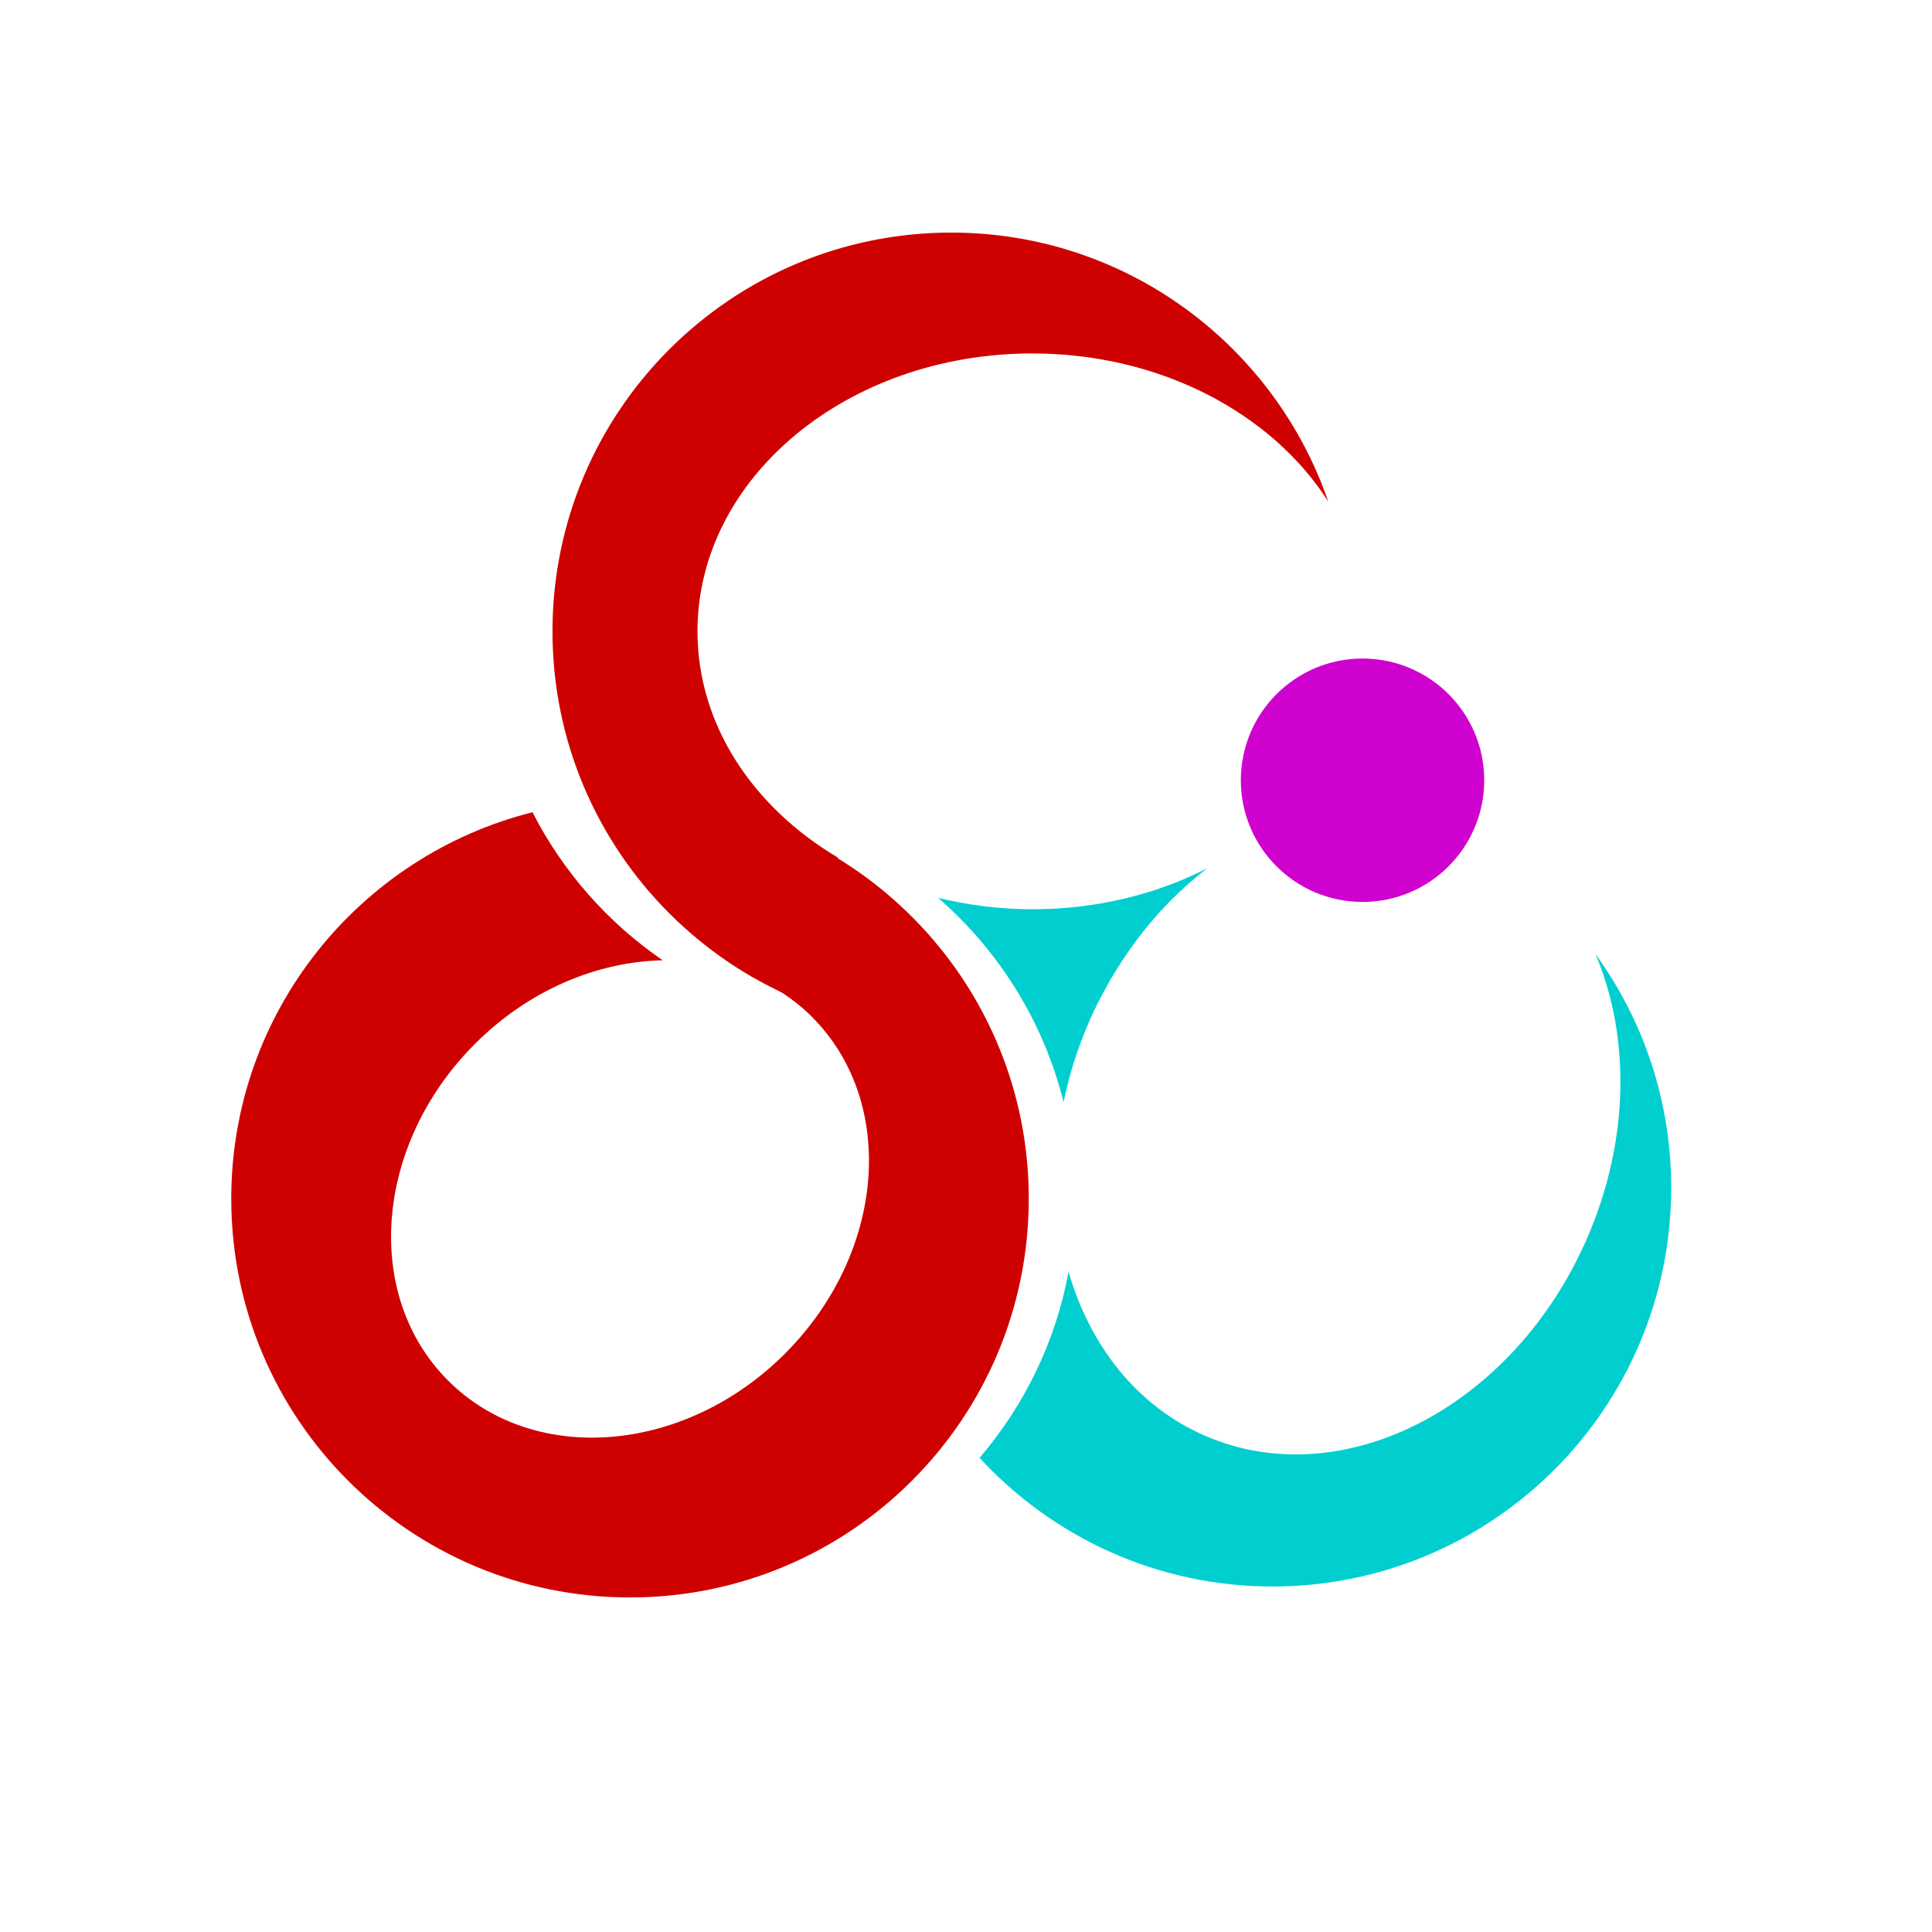
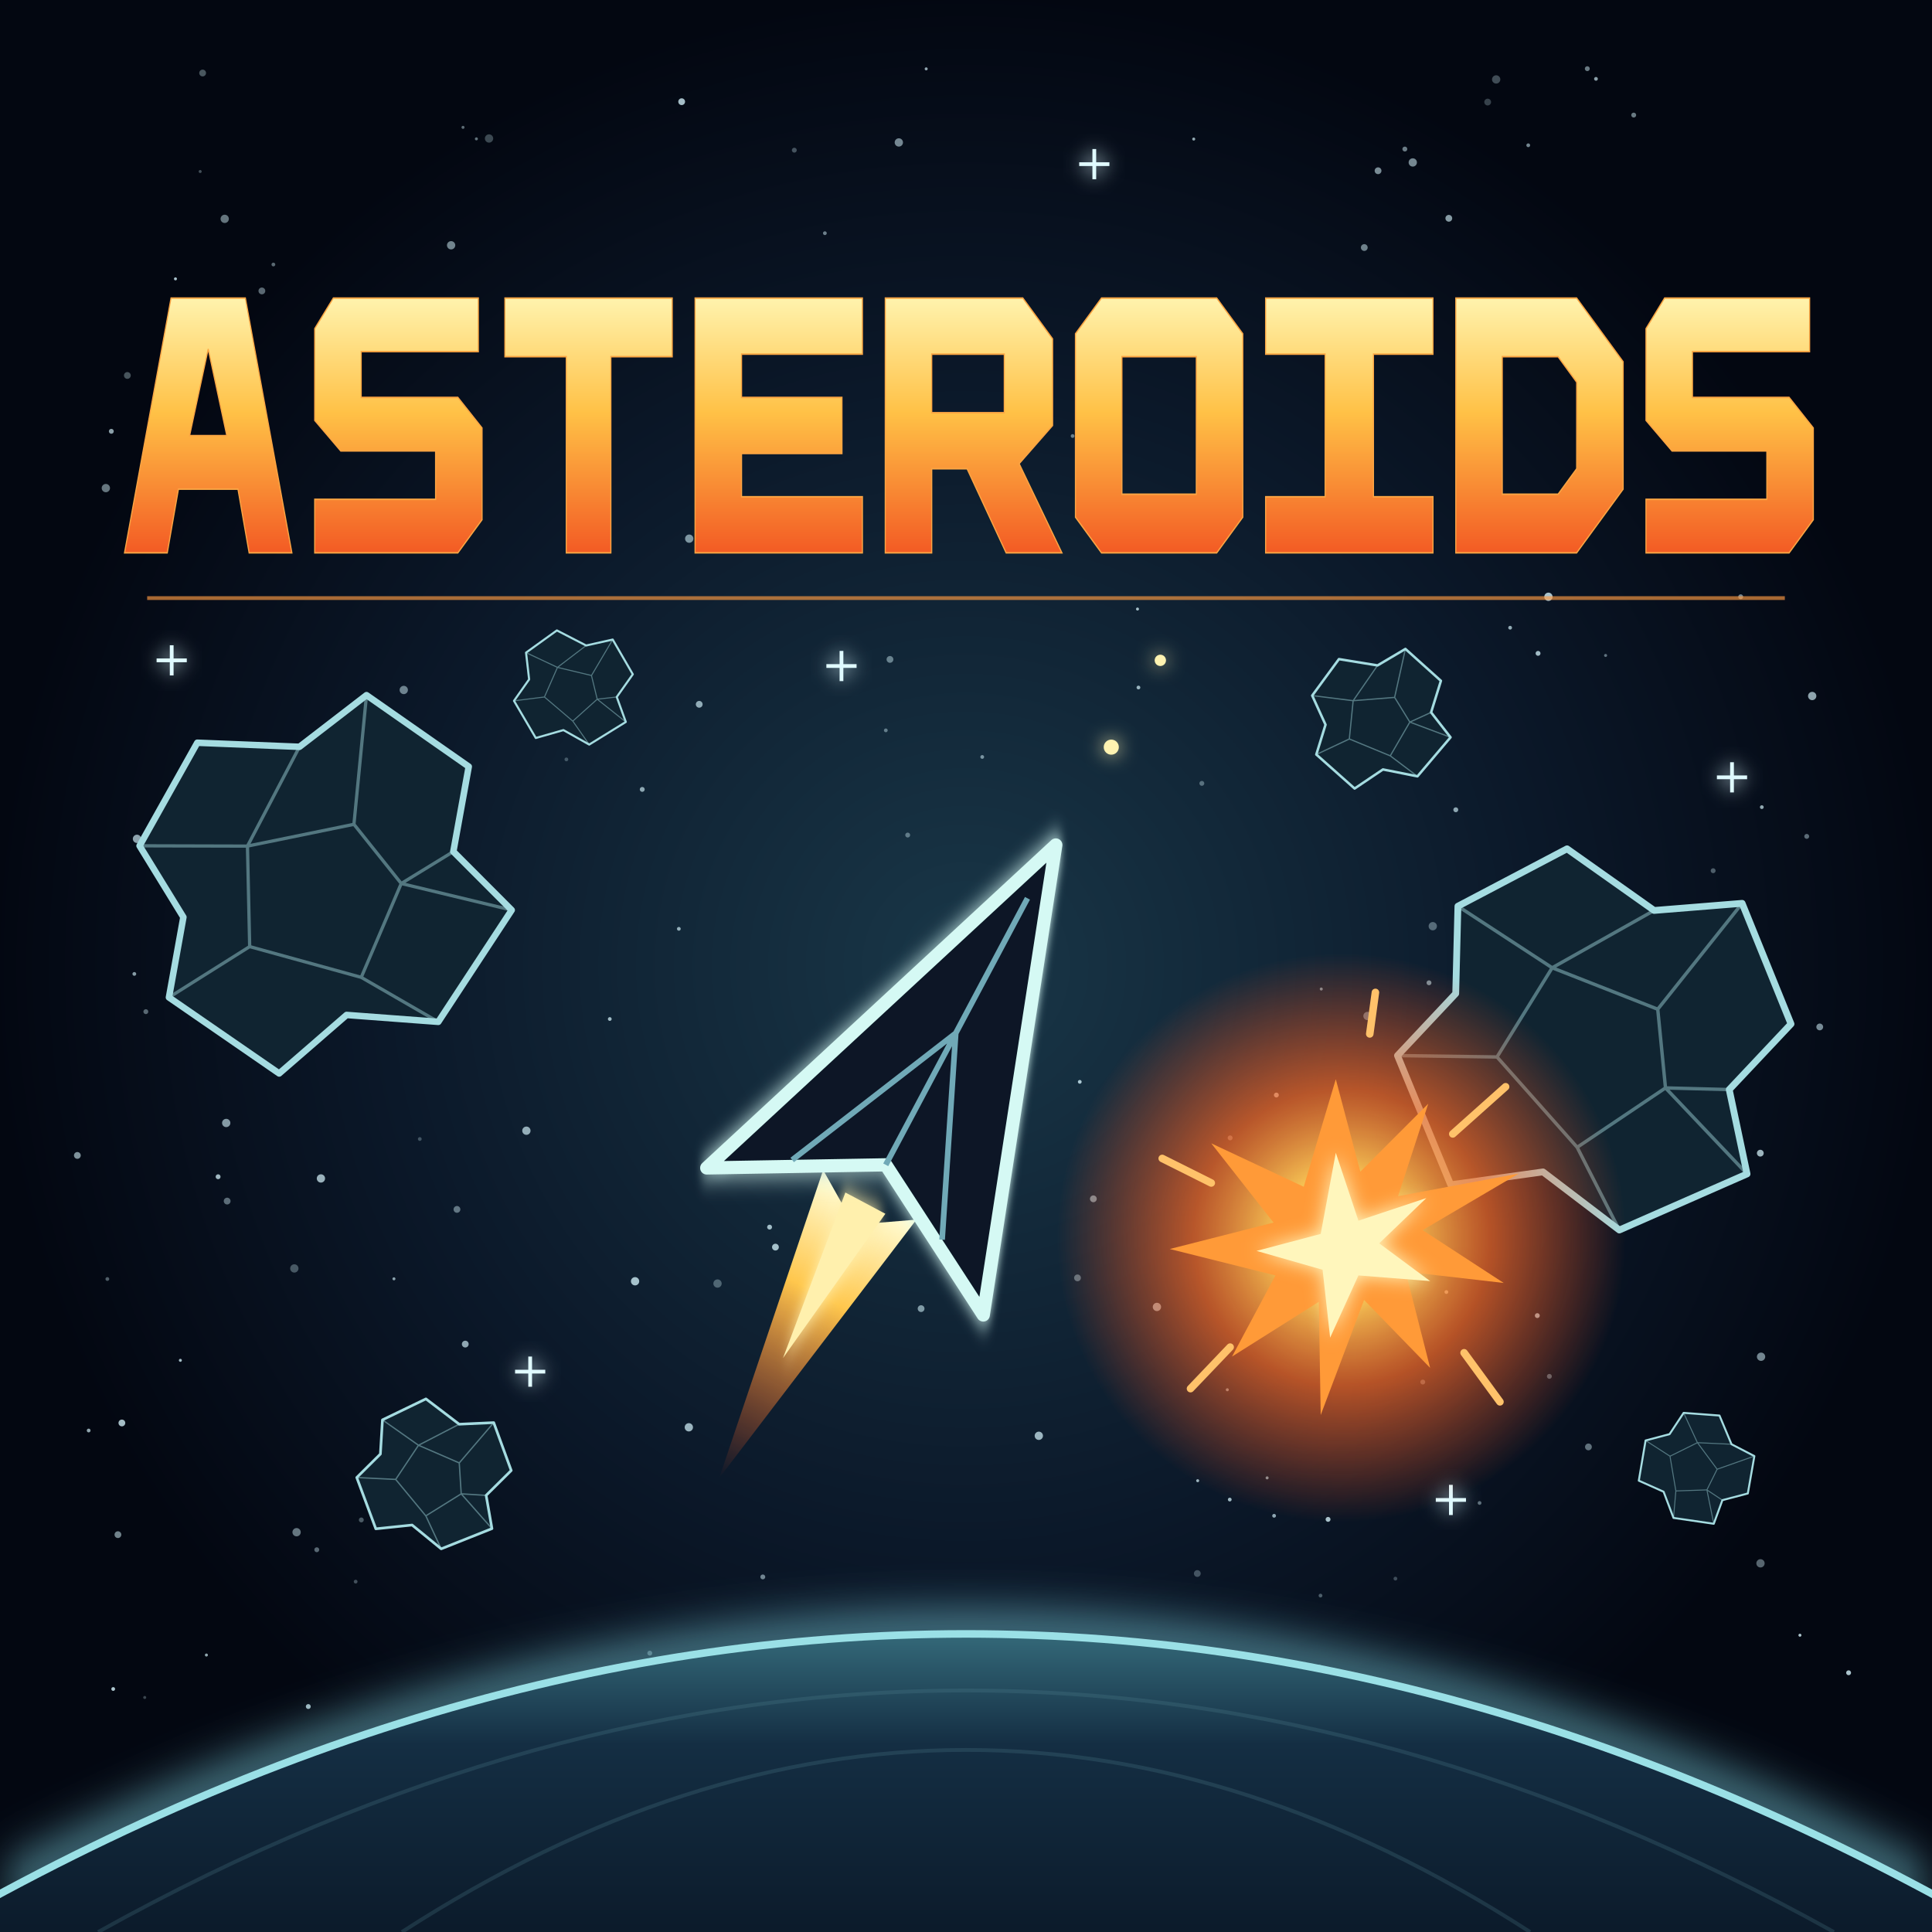
- <svg xmlns="http://www.w3.org/2000/svg" version="1.1" x="0px" y="0px" width="1024" height="1024" viewBox="0, 0, 1024, 1024">
-   <g id="Layer 1" />
-   <g id="Layer 1">
-     <g>
-       <path d="M504.176,123.275 C387.445,123.275 292.83,217.916 292.83,334.628 C292.83,451.353 387.445,545.98 504.176,545.98 C511.033,545.98 517.821,545.65 524.516,544.997 C506.907,507.722 478.768,476.382 443.87,454.943 L444.12,454.546 C399.068,427.826 369.679,384.089 369.679,334.628 C369.679,253.286 449.112,187.338 547.12,187.338 C615.162,187.338 674.23,219.141 704.001,265.829 C675.449,182.892 596.805,123.275 504.176,123.275" fill="#cf0100" />
-       <path d="M348.214,424.522 L376.113,491.459 L376.537,502.813 C378.825,504.555 381.1,506.31 383.471,507.959 C384.44,508.624 385.392,509.307 386.372,509.963 C390.342,512.638 394.391,515.239 398.559,517.647 C410.232,522.626 421.033,529.634 430.325,538.926 C475.684,584.277 469.292,664.207 416.04,717.459 C362.798,770.701 282.869,777.085 237.51,731.747 C192.159,686.382 198.553,606.459 251.792,553.22 C280.421,524.591 316.71,509.697 351.238,508.968 C322.186,489.038 298.352,462.09 282.24,430.507 C190.503,453.564 122.574,536.464 122.574,635.325 C122.574,752.06 217.194,846.684 333.926,846.684 C450.645,846.684 545.272,752.06 545.272,635.325 C545.272,523.422 458.268,431.883 348.214,424.522" fill="#cf0100" />
-       <path d="M786.672,413.541 C786.672,449.171 757.799,478.047 722.163,478.047 C686.556,478.047 657.67,449.171 657.67,413.541 C657.67,377.921 686.556,349.032 722.163,349.032 C757.799,349.032 786.672,377.921 786.672,413.541" fill="#cf01ce" />
-       <path d="M845.635,505.657 C863.977,548.901 863.906,604.108 841.163,656.364 C802.182,745.855 711.522,792.679 638.639,760.949 C602.567,745.242 577.644,713.232 566.367,674.056 C559.473,711.284 542.837,745.059 519.173,772.689 C557.791,814.55 612.985,840.872 674.413,840.872 C791.144,840.872 885.762,746.232 885.762,629.519 C885.762,583.239 870.851,540.471 845.635,505.657 z M577.261,541.46 C578.817,537.88 580.472,534.396 582.204,530.976 C583.173,529.021 584.229,527.152 585.264,525.25 C586.294,523.339 587.289,521.411 588.369,519.559 C588.642,519.089 588.931,518.65 589.201,518.176 C593.118,511.562 597.308,505.211 601.781,499.202 L601.731,499.186 C612.964,484.035 625.854,470.926 639.849,460.215 C612.874,473.994 581.108,481.93 547.12,481.93 C529.758,481.93 513.058,479.716 497.219,475.865 C529.418,503.855 553.075,541.41 563.709,584.137 C566.64,569.903 571.116,555.565 577.261,541.46" fill="#01cfcf" />
-     </g>
-   </g>
-   <defs />
+ <svg xmlns="http://www.w3.org/2000/svg" width="1024" height="1024" viewBox="0 0 1024 1024" role="img" aria-labelledby="title desc">
+   <defs>
+     <radialGradient id="space">
+       <stop stop-color="#193748" />
+       <stop offset=".6" stop-color="#0b1829" />
+       <stop offset="1" stop-color="#030711" />
+     </radialGradient>
+     <linearGradient id="titleFill" x2="0" y2="1">
+       <stop stop-color="#fff3ad" />
+       <stop offset=".45" stop-color="#ffc146" />
+       <stop offset="1" stop-color="#f35b24" />
+     </linearGradient>
+     <radialGradient id="blast">
+       <stop stop-color="#fffbd1" />
+       <stop offset=".18" stop-color="#ffd75c" />
+       <stop offset=".52" stop-color="#ff6c26" stop-opacity=".7" />
+       <stop offset="1" stop-color="#ff5524" stop-opacity="0" />
+     </radialGradient>
+     <linearGradient id="planet" x2="0" y2="1">
+       <stop stop-color="#346979" />
+       <stop offset=".25" stop-color="#142e43" />
+       <stop offset="1" stop-color="#050c18" />
+     </linearGradient>
+     <linearGradient id="flame" x2="0" y2="1">
+       <stop stop-color="#ffffda" />
+       <stop offset=".35" stop-color="#ffc74d" />
+       <stop offset="1" stop-color="#ff4c1a" stop-opacity="0" />
+     </linearGradient>
+     <filter id="glow" x="-50%" y="-50%" width="200%" height="200%">
+       <feGaussianBlur stdDeviation="5" />
+       <feMerge>
+         <feMergeNode />
+         <feMergeNode in="SourceGraphic" />
+       </feMerge>
+     </filter>
+     <filter id="soft" x="-50%" y="-50%" width="200%" height="200%">
+       <feGaussianBlur stdDeviation="13" />
+     </filter>
+   </defs>
+   <path fill="url(#space)" d="M0 0H1024V1024H0Z" />
+   <g fill="#d1eff7">
+     <circle cx="109.4" cy="877.2" r="0.8" opacity="0.69" />
+     <circle cx="748.8" cy="86.1" r="2.2" opacity="0.55" />
+     <circle cx="59.0" cy="228.6" r="1.3" opacity="0.66" />
+     <circle cx="814.8" cy="697.3" r="1.3" opacity="0.73" />
+     <circle cx="575.4" cy="214.0" r="1.3" opacity="0.65" />
+     <circle cx="634.8" cy="784.8" r="0.8" opacity="0.73" />
+     <circle cx="471.7" cy="349.5" r="1.8" opacity="0.46" />
+     <circle cx="613.2" cy="692.7" r="2.2" opacity="0.67" />
+     <circle cx="56.9" cy="677.9" r="1" opacity="0.37" />
+     <circle cx="889.1" cy="165.5" r="2.2" opacity="0.76" />
+     <circle cx="700.3" cy="524.2" r="0.8" opacity="0.54" />
+     <circle cx="933.4" cy="719.1" r="2.2" opacity="0.54" />
+     <circle cx="602.9" cy="322.8" r="0.8" opacity="0.76" />
+     <circle cx="208.8" cy="677.8" r="0.8" opacity="0.65" />
+     <circle cx="634.6" cy="834.0" r="1.8" opacity="0.29" />
+     <circle cx="865.9" cy="61.0" r="1.3" opacity="0.49" />
+     <circle cx="256.8" cy="474.2" r="0.8" opacity="0.40" />
+     <circle cx="650.8" cy="242.8" r="1.8" opacity="0.65" />
+     <circle cx="572.3" cy="573.4" r="1" opacity="0.80" />
+     <circle cx="156.0" cy="672.3" r="2.2" opacity="0.32" />
+     <circle cx="739.6" cy="836.7" r="1" opacity="0.27" />
+     <circle cx="550.6" cy="761.0" r="2.2" opacity="0.73" />
+     <circle cx="476.4" cy="75.5" r="2.2" opacity="0.54" />
+     <circle cx="191.5" cy="805.6" r="1.3" opacity="0.34" />
+     <circle cx="851.0" cy="347.4" r="0.8" opacity="0.44" />
+     <circle cx="245.4" cy="67.5" r="0.8" opacity="0.44" />
+     <circle cx="820.7" cy="316.3" r="2.2" opacity="0.80" />
+     <circle cx="651.0" cy="171.9" r="1.3" opacity="0.39" />
+     <circle cx="204.0" cy="160.9" r="2.2" opacity="0.31" />
+     <circle cx="172.8" cy="419.8" r="1" opacity="0.79" />
+     <circle cx="196.6" cy="793.6" r="1.3" opacity="0.64" />
+     <circle cx="437.2" cy="123.6" r="1" opacity="0.50" />
+     <circle cx="531.3" cy="897.3" r="1" opacity="0.75" />
+     <circle cx="571.1" cy="677.3" r="1.8" opacity="0.40" />
+     <circle cx="64.6" cy="754.2" r="1.8" opacity="0.78" />
+     <circle cx="107.4" cy="38.7" r="1.8" opacity="0.34" />
+     <circle cx="371.3" cy="885.5" r="2.2" opacity="0.45" />
+     <circle cx="815.2" cy="346.3" r="1.3" opacity="0.76" />
+     <circle cx="568.5" cy="231.1" r="1" opacity="0.48" />
+     <circle cx="759.4" cy="490.9" r="2.2" opacity="0.37" />
+     <circle cx="754.1" cy="732.5" r="1.3" opacity="0.39" />
+     <circle cx="361.3" cy="53.9" r="1.8" opacity="0.78" />
+     <circle cx="563.3" cy="889.6" r="0.8" opacity="0.56" />
+     <circle cx="340.4" cy="418.4" r="1.3" opacity="0.65" />
+     <circle cx="639.7" cy="276.0" r="1" opacity="0.50" />
+     <circle cx="675.3" cy="803.4" r="1" opacity="0.67" />
+     <circle cx="486.7" cy="598.2" r="1" opacity="0.49" />
+     <circle cx="788.5" cy="54.1" r="1.8" opacity="0.25" />
+     <circle cx="76.7" cy="899.7" r="0.8" opacity="0.27" />
+     <circle cx="251.3" cy="758.2" r="2.2" opacity="0.77" />
+     <circle cx="365.3" cy="285.5" r="2.2" opacity="0.58" />
+     <circle cx="703.9" cy="805.3" r="1.3" opacity="0.80" />
+     <circle cx="344.4" cy="876.2" r="1.3" opacity="0.34" />
+     <circle cx="259.2" cy="73.4" r="2.2" opacity="0.28" />
+     <circle cx="170.1" cy="624.6" r="2.2" opacity="0.72" />
+     <circle cx="370.6" cy="373.3" r="1.8" opacity="0.67" />
+     <circle cx="652.0" cy="603.1" r="1.3" opacity="0.47" />
+     <circle cx="119.9" cy="595.2" r="2.2" opacity="0.62" />
+     <circle cx="359.8" cy="492.3" r="1" opacity="0.68" />
+     <circle cx="544.9" cy="185.1" r="2.2" opacity="0.51" />
+     <circle cx="841.9" cy="766.9" r="1.8" opacity="0.44" />
+     <circle cx="964.5" cy="544.3" r="1.8" opacity="0.56" />
+     <circle cx="587.1" cy="168.1" r="1.8" opacity="0.48" />
+     <circle cx="699.9" cy="845.7" r="1" opacity="0.34" />
+     <circle cx="72.6" cy="444.6" r="2.2" opacity="0.67" />
+     <circle cx="56.1" cy="258.7" r="2.2" opacity="0.48" />
+     <circle cx="954.0" cy="866.7" r="0.8" opacity="0.81" />
+     <circle cx="300.2" cy="402.5" r="1" opacity="0.28" />
+     <circle cx="731.6" cy="681.5" r="1.8" opacity="0.51" />
+     <circle cx="71.2" cy="516.2" r="1" opacity="0.63" />
+     <circle cx="323.2" cy="540.1" r="1" opacity="0.75" />
+     <circle cx="106.1" cy="90.9" r="0.8" opacity="0.31" />
+     <circle cx="651.8" cy="794.8" r="1" opacity="0.75" />
+     <circle cx="421.0" cy="79.6" r="1.3" opacity="0.31" />
+     <circle cx="163.4" cy="904.5" r="1.3" opacity="0.75" />
+     <circle cx="164.9" cy="426.5" r="1" opacity="0.38" />
+     <circle cx="699.5" cy="883.5" r="1" opacity="0.82" />
+     <circle cx="380.3" cy="680.3" r="2.2" opacity="0.33" />
+     <circle cx="407.9" cy="650.4" r="1.3" opacity="0.75" />
+     <circle cx="922.6" cy="316.3" r="1.3" opacity="0.54" />
+     <circle cx="138.8" cy="154.2" r="1.8" opacity="0.42" />
+     <circle cx="933.8" cy="427.8" r="1" opacity="0.69" />
+     <circle cx="650.5" cy="736.6" r="0.8" opacity="0.61" />
+     <circle cx="127.8" cy="231.6" r="1" opacity="0.43" />
+     <circle cx="67.5" cy="199.0" r="1.8" opacity="0.33" />
+     <circle cx="800.4" cy="332.7" r="1" opacity="0.69" />
+     <circle cx="908.0" cy="461.5" r="1.3" opacity="0.35" />
+     <circle cx="744.6" cy="79.0" r="1.3" opacity="0.50" />
+     <circle cx="723.1" cy="131.2" r="1.8" opacity="0.51" />
+     <circle cx="724.8" cy="538.5" r="2.2" opacity="0.43" />
+     <circle cx="167.9" cy="821.4" r="1.3" opacity="0.41" />
+     <circle cx="239.1" cy="130.0" r="2.2" opacity="0.53" />
+     <circle cx="779.2" cy="538.0" r="1.8" opacity="0.62" />
+     <circle cx="62.5" cy="813.4" r="1.8" opacity="0.53" />
+     <circle cx="307.9" cy="202.9" r="2.2" opacity="0.71" />
+     <circle cx="515.9" cy="247.3" r="2.2" opacity="0.45" />
+     <circle cx="246.6" cy="712.4" r="1.8" opacity="0.67" />
+     <circle cx="481.1" cy="442.6" r="1.3" opacity="0.40" />
+     <circle cx="144.9" cy="140.2" r="1" opacity="0.42" />
+     <circle cx="671.6" cy="783.3" r="0.8" opacity="0.60" />
+     <circle cx="411.0" cy="661.0" r="1.8" opacity="0.77" />
+     <circle cx="93.0" cy="147.8" r="0.8" opacity="0.80" />
+     <circle cx="933.0" cy="611.2" r="1.8" opacity="0.74" />
+     <circle cx="793.0" cy="42.1" r="2.2" opacity="0.30" />
+     <circle cx="115.6" cy="623.7" r="1.3" opacity="0.75" />
+     <circle cx="717.4" cy="394.2" r="1.3" opacity="0.63" />
+     <circle cx="931.5" cy="227.3" r="1.8" opacity="0.66" />
+     <circle cx="520.6" cy="401.2" r="1" opacity="0.54" />
+     <circle cx="821.2" cy="729.5" r="1.3" opacity="0.37" />
+     <circle cx="784.2" cy="796.6" r="1" opacity="0.42" />
+     <circle cx="960.5" cy="368.9" r="2.2" opacity="0.67" />
+     <circle cx="425.0" cy="216.2" r="1.8" opacity="0.33" />
+     <circle cx="242.2" cy="641.0" r="1.8" opacity="0.44" />
+     <circle cx="404.3" cy="835.8" r="1.3" opacity="0.51" />
+     <circle cx="492.3" cy="523.2" r="0.8" opacity="0.29" />
+     <circle cx="279.0" cy="599.3" r="2.2" opacity="0.69" />
+     <circle cx="845.9" cy="41.8" r="1" opacity="0.66" />
+     <circle cx="933.1" cy="828.6" r="2.2" opacity="0.41" />
+     <circle cx="603.4" cy="364.4" r="1" opacity="0.71" />
+     <circle cx="157.2" cy="812.1" r="2.2" opacity="0.47" />
+     <circle cx="979.8" cy="886.6" r="1.3" opacity="0.81" />
+     <circle cx="757.4" cy="520.9" r="1.3" opacity="0.55" />
+     <circle cx="98.0" cy="198.9" r="1" opacity="0.45" />
+     <circle cx="469.5" cy="387.1" r="1" opacity="0.43" />
+     <circle cx="365.1" cy="756.5" r="2.2" opacity="0.73" />
+     <circle cx="77.3" cy="536.2" r="1.3" opacity="0.40" />
+     <circle cx="522.6" cy="911.0" r="0.8" opacity="0.35" />
+     <circle cx="120.4" cy="636.6" r="1.8" opacity="0.42" />
+     <circle cx="214.0" cy="365.7" r="2.2" opacity="0.50" />
+     <circle cx="767.9" cy="115.7" r="1.8" opacity="0.63" />
+     <circle cx="194.6" cy="233.8" r="1.3" opacity="0.85" />
+     <circle cx="47.0" cy="758.2" r="1" opacity="0.68" />
+     <circle cx="252.5" cy="73.6" r="0.8" opacity="0.46" />
+     <circle cx="385.9" cy="612.5" r="1.3" opacity="0.44" />
+     <circle cx="810.0" cy="77.0" r="1" opacity="0.55" />
+     <circle cx="95.6" cy="721.0" r="0.8" opacity="0.78" />
+     <circle cx="119.1" cy="116.0" r="2.2" opacity="0.47" />
+     <circle cx="490.9" cy="36.5" r="0.8" opacity="0.68" />
+     <circle cx="771.6" cy="429.2" r="1.3" opacity="0.66" />
+     <circle cx="766.6" cy="684.8" r="1" opacity="0.83" />
+     <circle cx="632.7" cy="73.7" r="0.8" opacity="0.69" />
+     <circle cx="336.6" cy="679.1" r="2.2" opacity="0.78" />
+     <circle cx="637.0" cy="415.2" r="1.3" opacity="0.37" />
+     <circle cx="676.5" cy="580.4" r="1.3" opacity="0.79" />
+     <circle cx="730.4" cy="90.5" r="1.8" opacity="0.57" />
+     <circle cx="595.3" cy="872.9" r="1.8" opacity="0.76" />
+     <circle cx="488.2" cy="693.6" r="1.8" opacity="0.58" />
+     <circle cx="188.5" cy="838.3" r="1" opacity="0.30" />
+     <circle cx="789.9" cy="494.8" r="2.2" opacity="0.48" />
+     <circle cx="957.6" cy="443.3" r="1.3" opacity="0.42" />
+     <circle cx="841.3" cy="36.4" r="1.3" opacity="0.49" />
+     <circle cx="727.8" cy="925.5" r="0.8" opacity="0.34" />
+     <circle cx="60.0" cy="895.2" r="1" opacity="0.83" />
+     <circle cx="41.0" cy="612.4" r="1.8" opacity="0.59" />
+     <circle cx="579.5" cy="635.4" r="1.8" opacity="0.53" />
+     <circle cx="222.5" cy="603.7" r="1" opacity="0.28" />
+     <circle cx="138.2" cy="235.0" r="1.3" opacity="0.34" />
+     <circle cx="188.9" cy="480.4" r="1.3" opacity="0.43" />
+     <circle cx="909.2" cy="499.6" r="0.8" opacity="0.63" />
+     <circle cx="539.8" cy="521.6" r="2.2" opacity="0.67" />
+   </g>
+   <path d="M83 350h16M91 342v16" stroke="#e0faff" stroke-width="2" filter="url(#glow)" />
+   <path d="M910 412h16M918 404v16" stroke="#e0faff" stroke-width="2" filter="url(#glow)" />
+   <path d="M438 353h16M446 345v16" stroke="#e0faff" stroke-width="2" filter="url(#glow)" />
+   <path d="M761 795h16M769 787v16" stroke="#e0faff" stroke-width="2" filter="url(#glow)" />
+   <path d="M273 727h16M281 719v16" stroke="#e0faff" stroke-width="2" filter="url(#glow)" />
+   <path d="M572 87h16M580 79v16" stroke="#e0faff" stroke-width="2" filter="url(#glow)" />
+   <g transform="translate(66 158) scale(1.12 1.35)" fill="url(#titleFill)" stroke="#fba543" stroke-width=".6" fill-rule="evenodd">
+     <path transform="translate(0 0) scale(.88 1)" d="M0 100 25 0H65L90 100H67L61 75H29L23 100ZM35 54H55L45 20Z" />
+     <path transform="translate(90 0) scale(.88 1)" d="M88 0H10L0 12V48L14 60H65V79H0V100H77L90 87V51L77 39H25V21H88Z" />
+     <path transform="translate(180 0) scale(.88 1)" d="M0 0H90V23H57V100H33V23H0Z" />
+     <path transform="translate(270 0) scale(.88 1)" d="M0 0H90V22H25V39H79V61H25V78H90V100H0Z" />
+     <path transform="translate(360 0) scale(.88 1)" d="M0 100V0H74L90 16V50L72 65 95 100H65L44 67H25V100ZM25 22V45H64V22Z" />
+     <path transform="translate(450 0) scale(.88 1)" d="M14 0H76L90 14V86L76 100H14L0 86V14ZM25 23V77H65V23Z" />
+     <path transform="translate(540 0) scale(.88 1)" d="M0 0H90V22H58V78H90V100H0V78H32V22H0Z" />
+     <path transform="translate(630 0) scale(.88 1)" d="M0 0H65L90 25V75L65 100H0ZM25 23V77H55L65 67V33L55 23Z" />
+     <path transform="translate(720 0) scale(.88 1)" d="M88 0H10L0 12V48L14 60H65V79H0V100H77L90 87V51L77 39H25V21H88Z" />
+   </g>
+   <path d="M78 317H946" stroke="#ff9b42" stroke-width="2" opacity=".65" />
+   <g transform="translate(170 469) rotate(-15) scale(1.15)" fill="#102431" stroke="#a5dce1" stroke-width="3" stroke-linejoin="round">
+     <path d="M-76-39-38-78 7-64 43-79 80-35 63 1 82 34 36 75-4 61-41 79-81 32-65-2Z" />
+     <path d="M-76-39-28-26 7-64M-28-26-39 19-81 32M-39 19 7 46 36 75M7 46 36 9 82 34M36 9 22-23 43-79M22-23-28-26M36 9 63 1" fill="none" stroke-width="1.5" opacity=".45" />
+   </g>
+   <g transform="translate(845 553) rotate(18) scale(1.2)" fill="#102431" stroke="#a5dce1" stroke-width="3" stroke-linejoin="round">
+     <path d="M-76-39-38-78 7-64 43-79 80-35 63 1 82 34 36 75-4 61-41 79-81 32-65-2Z" />
+     <path d="M-76-39-28-26 7-64M-28-26-39 19-81 32M-39 19 7 46 36 75M7 46 36 9 82 34M36 9 22-23 43-79M22-23-28-26M36 9 63 1" fill="none" stroke-width="1.5" opacity=".45" />
+   </g>
+   <g transform="translate(304 365) rotate(10) scale(0.37)" fill="#102431" stroke="#a5dce1" stroke-width="3" stroke-linejoin="round">
+     <path d="M-76-39-38-78 7-64 43-79 80-35 63 1 82 34 36 75-4 61-41 79-81 32-65-2Z" />
+     <path d="M-76-39-28-26 7-64M-28-26-39 19-81 32M-39 19 7 46 36 75M7 46 36 9 82 34M36 9 22-23 43-79M22-23-28-26M36 9 63 1" fill="none" stroke-width="1.5" opacity=".45" />
+   </g>
+   <g transform="translate(731 381) rotate(-8) scale(0.44)" fill="#102431" stroke="#a5dce1" stroke-width="3" stroke-linejoin="round">
+     <path d="M-76-39-38-78 7-64 43-79 80-35 63 1 82 34 36 75-4 61-41 79-81 32-65-2Z" />
+     <path d="M-76-39-28-26 7-64M-28-26-39 19-81 32M-39 19 7 46 36 75M7 46 36 9 82 34M36 9 22-23 43-79M22-23-28-26M36 9 63 1" fill="none" stroke-width="1.5" opacity=".45" />
+   </g>
+   <g transform="translate(230 782) rotate(20) scale(0.47)" fill="#102431" stroke="#a5dce1" stroke-width="3" stroke-linejoin="round">
+     <path d="M-76-39-38-78 7-64 43-79 80-35 63 1 82 34 36 75-4 61-41 79-81 32-65-2Z" />
+     <path d="M-76-39-28-26 7-64M-28-26-39 19-81 32M-39 19 7 46 36 75M7 46 36 9 82 34M36 9 22-23 43-79M22-23-28-26M36 9 63 1" fill="none" stroke-width="1.5" opacity=".45" />
+   </g>
+   <g transform="translate(899 778) rotate(50) scale(0.35)" fill="#102431" stroke="#a5dce1" stroke-width="3" stroke-linejoin="round">
+     <path d="M-76-39-38-78 7-64 43-79 80-35 63 1 82 34 36 75-4 61-41 79-81 32-65-2Z" />
+     <path d="M-76-39-28-26 7-64M-28-26-39 19-81 32M-39 19 7 46 36 75M7 46 36 9 82 34M36 9 22-23 43-79M22-23-28-26M36 9 63 1" fill="none" stroke-width="1.5" opacity=".45" />
+   </g>
+   <circle cx="711" cy="656" r="151" fill="url(#blast)" />
+   <path d="M708 572 721 621 757 585 741 634 805 622 754 652 797 680 745 674 758 725 723 689 700 750 699 690 653 719 676 676 620 662 675 648 642 606 691 629Z" fill="#ff9a38" />
+   <path d="m708 611 12 36 36-12-25 24 27 20-38-3-15 33-4-36-35-10 34-9Z" fill="#fff6bc" filter="url(#glow)" />
+   <g stroke="#ffc26a" stroke-width="4" stroke-linecap="round">
+     <path d="m770 601 28-25m-22 141 19 26m-143-29-21 22m11-109-26-13m110-66 3-22" />
+   </g>
+   <g transform="translate(492 575) rotate(28)">
+     <path d="M-28 66 0 236 28 66 0 84Z" fill="url(#flame)" />
+     <path d="M-12 71 0 164 12 71" fill="#fff0ad" filter="url(#glow)" />
+     <path d="M0-144 83 94 0 48-83 94Z" fill="#091925" stroke="#d5f9f4" stroke-width="7" stroke-linejoin="round" filter="url(#glow)" />
+     <path d="M0-112V48M0-31 45 69M0-31-45 69" fill="none" stroke="#70a9b7" stroke-width="3" />
+   </g>
+   <g fill="#fff3b1" filter="url(#glow)">
+     <circle cx="589" cy="396" r="4" />
+     <circle cx="615" cy="350" r="3" />
+   </g>
+   <path d="M-70 1044Q512 688 1094 1044" fill="none" stroke="#82d9e8" stroke-width="13" filter="url(#soft)" />
+   <path d="M-70 1044Q512 688 1094 1044V1100H-70Z" fill="url(#planet)" stroke="#9ae0e6" stroke-width="4" />
+   <path d="M52 1024Q512 768 972 1024M213 1024Q512 831 811 1024" fill="none" stroke="#548594" opacity=".24" stroke-width="2" />
</svg>
